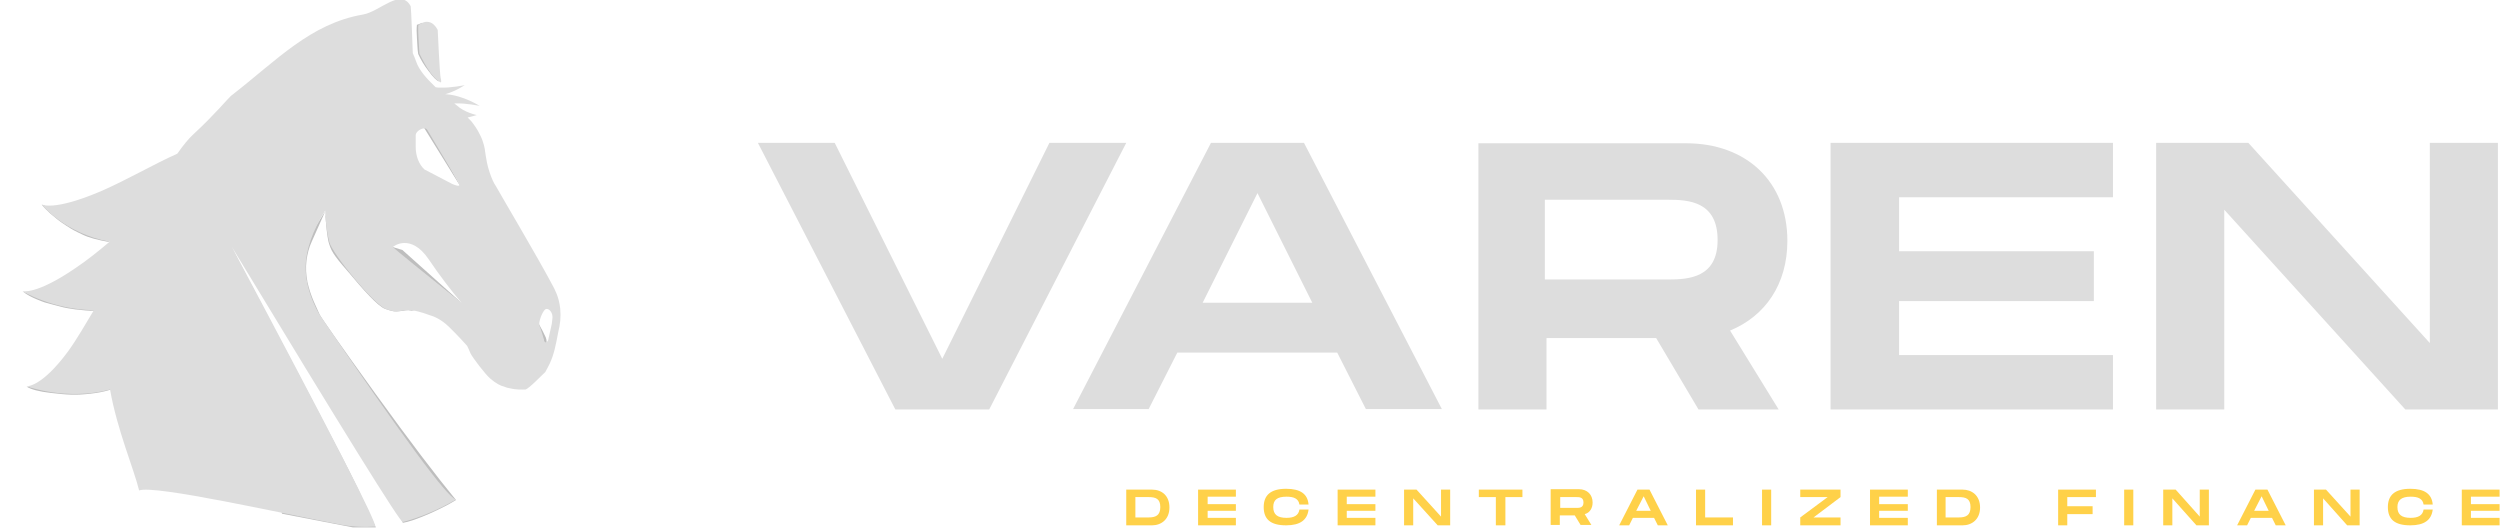
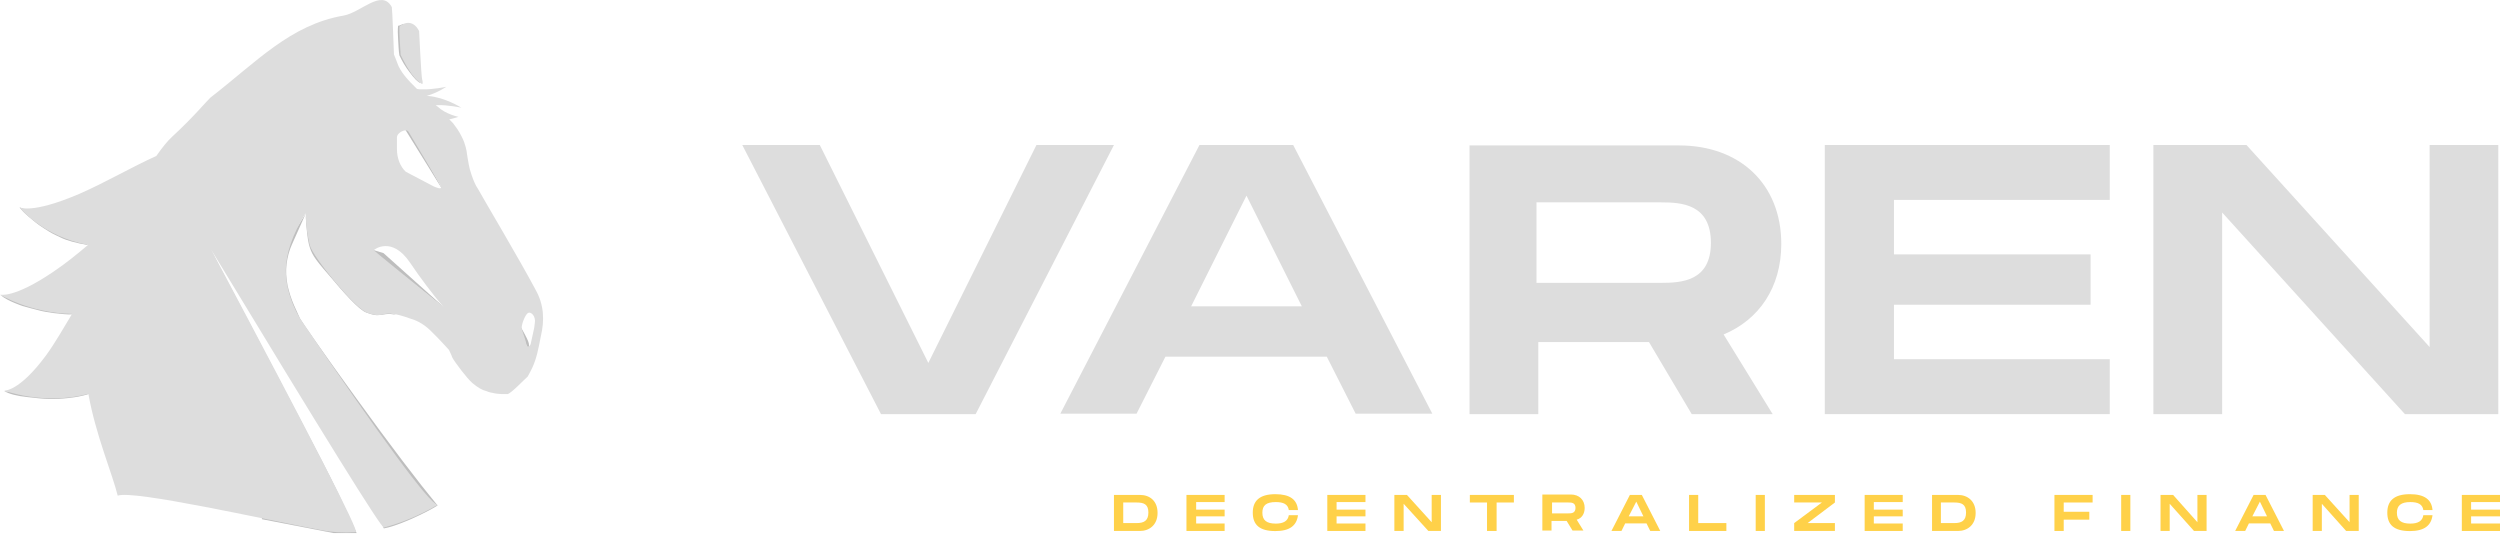
- <svg xmlns="http://www.w3.org/2000/svg" version="1.1" id="Ebene_1" x="0px" y="0px" viewBox="0 0 602 127" style="enable-background:new 0 0 602 127;" xml:space="preserve">
-   <style type="text/css">
- 	.st0{fill:#FFD149;}
- 	.st1{fill-rule:evenodd;clip-rule:evenodd;fill:#BEBEBE;}
- 	.st2{fill:#DDDDDD;}
- </style>
-   <polygon class="st0" points="601.9,119.6 601.9,117.9 592.8,117.9 592.8,126.5 601.9,126.5 601.9,124.7 595,124.7 595,123   601.9,123 601.9,121.4 595,121.4 595,119.6 " />
-   <path class="st0" d="M580.5,119.6c1.8,0,2.9,0.5,3.1,1.9h2.2c-0.2-2.5-1.9-3.8-5.4-3.8c-3.8,0-5.4,1.6-5.4,4.4  c0,2.9,1.6,4.4,5.4,4.4c3.4,0,5.1-1.3,5.4-3.8h-2.2c-0.2,1.4-1.3,2-3.1,2c-2.2,0-3.2-0.8-3.2-2.6  C577.3,120.4,578.3,119.6,580.5,119.6z" />
-   <polygon class="st0" points="566,124.4 560.1,117.9 557.2,117.9 557.2,126.5 559.4,126.5 559.4,120 565.2,126.5 568.2,126.5   568.2,117.9 566,117.9 " />
-   <path class="st0" d="M543.1,117.9l-4.4,8.6h2.4l0.9-1.8h5.1l0.9,1.8h2.4l-4.4-8.6H543.1z M542.8,123l1.8-3.5l1.7,3.5H542.8z" />
-   <polygon class="st0" points="529.7,124.4 523.9,117.9 520.9,117.9 520.9,126.5 523.1,126.5 523.1,120 528.9,126.5 531.9,126.5   531.9,117.9 529.7,117.9 " />
-   <rect x="511.5" y="117.9" class="st0" width="2.2" height="8.6" />
-   <polygon class="st0" points="495.6,126.5 497.8,126.5 497.8,123.8 503.9,123.8 503.9,121.9 497.8,121.9 497.8,119.7 504.7,119.7   504.7,117.9 495.6,117.9 " />
-   <path class="st0" d="M472.6,117.9h-6.2v8.6h6.2c2.2,0,4.2-1.4,4.2-4.3S474.8,117.9,472.6,117.9z M471.7,124.6h-3.2v-4.9h3.2  c1.7,0,2.8,0.4,2.8,2.4S473.4,124.6,471.7,124.6z" />
-   <polygon class="st0" points="450.3,126.5 459.4,126.5 459.4,124.7 452.5,124.7 452.5,123 459.4,123 459.4,121.4 452.5,121.4   452.5,119.6 459.4,119.6 459.4,117.9 450.3,117.9 " />
-   <polygon class="st0" points="433.5,119.7 440.1,119.7 433.5,124.6 433.5,126.5 443.2,126.5 443.2,124.6 436.7,124.6 443.2,119.7   443.2,117.9 433.5,117.9 " />
-   <rect x="424.3" y="117.9" class="st0" width="2.2" height="8.6" />
-   <polygon class="st0" points="410.6,117.9 408.4,117.9 408.4,126.5 417.3,126.5 417.3,124.6 410.6,124.6 " />
-   <path class="st0" d="M394.3,117.9l-4.4,8.6h2.4l0.9-1.8h5.1l0.9,1.8h2.4l-4.4-8.6H394.3z M394,123l1.8-3.5l1.7,3.5H394z" />
-   <path class="st0" d="M383.5,121c0-1.9-1.3-3.2-3.3-3.2h-6.8v8.6h2.2v-2.3h3.6l1.4,2.3h2.6l-1.6-2.6  C382.8,123.5,383.5,122.4,383.5,121z M379.6,122.3h-3.9v-2.6h3.9c0.7,0,1.7,0,1.7,1.3C381.3,122.3,380.3,122.3,379.6,122.3z" />
-   <polygon class="st0" points="356.1,119.7 360.2,119.7 360.2,126.5 362.5,126.5 362.5,119.7 366.6,119.7 366.6,117.9 356.1,117.9 " />
-   <polygon class="st0" points="347,124.4 341.1,117.9 338.1,117.9 338.1,126.5 340.3,126.5 340.3,120 346.2,126.5 349.2,126.5   349.2,117.9 347,117.9 " />
-   <polygon class="st0" points="322.1,126.5 331.2,126.5 331.2,124.7 324.3,124.7 324.3,123 331.2,123 331.2,121.4 324.3,121.4   324.3,119.6 331.2,119.6 331.2,117.9 322.1,117.9 " />
-   <path class="st0" d="M309.8,119.6c1.8,0,2.9,0.5,3.1,1.9h2.2c-0.2-2.5-1.9-3.8-5.4-3.8c-3.8,0-5.4,1.6-5.4,4.4  c0,2.9,1.6,4.4,5.4,4.4c3.4,0,5.1-1.3,5.4-3.8h-2.2c-0.2,1.4-1.3,2-3.1,2c-2.2,0-3.2-0.8-3.2-2.6  C306.6,120.4,307.5,119.6,309.8,119.6z" />
-   <polygon class="st0" points="288.5,126.5 297.6,126.5 297.6,124.7 290.8,124.7 290.8,123 297.6,123 297.6,121.4 290.8,121.4   290.8,119.6 297.6,119.6 297.6,117.9 288.5,117.9 " />
-   <path class="st0" d="M277.4,117.9h-6.2v8.6h6.2c2.2,0,4.2-1.4,4.2-4.3S279.7,117.9,277.4,117.9z M276.6,124.6h-3.2v-4.9h3.2  c1.7,0,2.8,0.4,2.8,2.4S278.3,124.6,276.6,124.6z" />
-   <path id="Path-34" class="st1" d="M6.4,93.1c3.1,0.5,7.3,0.3,12.6-0.5c8-1.1,11.2-3.1,12.6-3.4c1-0.2,2.4-0.2,4.4,0  c-1.9,1.5-3.9,2.6-6,3.4c-3.1,1.2-4.7,1.8-8.2,2.2s-5.5,0.3-9.7-0.2C9.5,94.3,7.5,93.8,6.4,93.1z" />
-   <path id="Path-35" class="st1" d="M5.5,70.2c2.9,1.1,5.5,1.7,7.7,1.9c3.4,0.4,4.6-0.5,7.1,0.5c1.7,0.6,2.5,1.4,2.4,2.2  c-1.2,0.1-2.7-0.1-4.6-0.3c-2.8-0.4-2.9-0.5-5.2-1.1c-2.3-0.6-2-0.5-4-1.3C7.7,71.6,6.5,71,5.5,70.2z" />
-   <path id="Path-36" class="st1" d="M10.1,49.3c2.2,0.8,4.2,1.6,6.1,2.4c2.9,1.1,3.9,1.1,5.5,2.6c1,1,2.6,2.3,4.7,4  c-2.9-0.5-5.1-1.1-6.5-1.8c-2.1-1-2.3-1.1-4-2.2c-1.7-1.1-2.5-1.8-3.8-2.9C11.2,50.6,10.5,49.9,10.1,49.3z" />
-   <path id="Path-25" class="st1" d="M90.5,127c-2.8-6.2-5.6-12.1-8.5-17.6c-2.9-5.6-8-15.3-15.4-29.3L55.7,59.5l12.2,64.2L85,127H90.5  z" />
-   <path id="Path-25-Copy" class="st1" d="M109.8,120.4c-4.6-5.6-11.1-14.1-19.4-25.6S77.6,76.9,77,75.8l-1.4-3.1  c-0.7-1.6-1.2-3.2-1.6-4.9l0-0.1c-0.3-1.6-0.4-3.2-0.2-4.9c0.2-1.6,0.6-3.2,1.3-4.7l3.3-7.4l0,0l-7.6,12.2l26.2,63  c1.3-0.2,3.4-0.9,6.4-2.2C106.3,122.4,108.4,121.3,109.8,120.4z" />
-   <path id="Path-26" class="st1" d="M78.3,50.8c0,1.4,0.7,3.1,2,5.1c2,3,9.2,12.3,11.8,14.8c1.7,1.7,4.3,3.1,7.8,4.2  c-0.9-0.1-1.4-0.2-1.6-0.2c-0.5,0-1.1,0.1-1.8,0.2c-1.6,0.2-1.9,0.1-3.7-0.5s-5.4-4.7-9-9c-3.7-4.2-4.1-5.1-4.7-7.2  C78.8,56.9,78.5,54.4,78.3,50.8z" />
-   <polygon id="Path-28" class="st1" points="112.1,73.8 93.6,59.2 96.9,60.2 " />
-   <path id="Path-29" class="st1" d="M105.7,19.6l-4.1-14.1c-0.2,0.1-0.4,0.2-0.7,0.3c-0.2,0.1-0.4,0.2-0.5,0.1c-0.1,0.9-0.1,2,0,3.3  c0.1,1.3,0.1,2.6,0.3,3.8c0.6,1.3,1.4,2.7,2.5,4.1C104.3,18.6,105.1,19.4,105.7,19.6z" />
-   <polygon id="Path-30" class="st1" points="99.9,27.2 111.5,45.9 101.8,28.3 " />
-   <path id="Path-31" class="st1" d="M129.2,77.1c1.2,2,1.9,3.4,2.2,4.1s0.3,1.5,0,2.1" />
-   <path class="st2" d="M134.9,74.3c-0.3-2.8-1.3-4.6-1.9-5.7c-3.6-6.8-12.1-21.1-13.6-23.8c-0.5-0.7-1-1.8-1.5-3.3  c-0.6-1.7-0.8-3.3-0.9-3.8c-0.1-0.7-0.1-0.7-0.2-1.3c0-0.3-0.3-2.2-1.2-3.9c-0.7-1.5-1.5-2.5-2.1-3.3c-0.3-0.3-0.6-0.6-0.9-0.9  c1.3-0.3,2.2-0.6,2.2-0.6s-3-0.6-4.9-2.4c-0.1-0.1-0.3-0.2-0.5-0.4c0.1,0,0.1,0,0.2,0c2.6-0.1,5.9,0.6,5.9,0.6s-3.9-2.5-8-2.8  c-0.1,0-0.2,0-0.3,0c2.7-0.8,4.7-2.2,4.7-2.2s-3.3,0.7-5.9,0.6c-0.4,0-0.7,0-1.1-0.1c-2.2-2.1-4-4.1-4.7-6.2c-0.2-0.6-0.5-1.3-0.8-2  c0-0.1-0.4-11.2-0.5-11.3c-2.4-4.5-7.4,1.3-11.5,2c-12.7,2.2-20.7,11-31.8,19.6c-0.7,0.6-3.9,4.5-9.1,9.3c-1.1,1-2.4,2.6-3.8,4.6  c-6,2.7-11.9,6.2-18.3,9c-11.7,5-14.4,3.2-14.4,3.2s5.5,7,16.4,9c-2.6,2.2-5.3,4.4-8.3,6.4c-9.5,6.5-12.7,5.5-12.7,5.5  s7,4.4,17.2,4.6c-2,3.3-3.9,6.7-6.2,9.9c-6.5,8.8-10,8.4-10,8.4s9.5,3.6,20.1,0.8c1.7,9.7,5.8,19.3,7,24.3  c3.7-1.4,34.7,5.6,48.9,8.3c2.3,0.4,4.9,0.6,7.9,0.4c0.9-0.1-10.6-22.5-34.5-67.4c26.9,44.4,40.6,66.5,41.2,66.3  c3.8-1,8.1-2.7,12.8-5.4c-2.2-0.6-13.1-15.5-32.9-44.6c-2.2-3.9-3.3-7.7-3.3-11.3c0-4.1,1.6-8.7,4.7-13.7c0.1,3.1,0.5,5.6,1,7.6  c0.8,2.9,10.6,14.9,13.6,16.1c4.9,1.8,2.8-1.3,10.3,1.4c1.4,0.4,3,1.1,4.8,2.8c2.2,2.1,4.5,4.7,4.5,4.7c0.3,0.7,0.5,1,0.8,1.8  c0.5,1,3.5,5,4.8,6.1c1.3,1.1,2.4,1.7,3.3,1.9c0.7,0.3,1.3,0.4,1.4,0.4c1.6,0.4,3,0.3,3.7,0.3c0.8-0.1,4.2-3.7,4.8-4.2  c0.5-0.9,0.9-1.7,1.1-2.1c1-2.2,1.4-4.2,2-7.4C134.9,78,135.1,76.4,134.9,74.3z M100.1,32.6c0-1.2,2.3-2.3,2.8-1.3l7.1,11.9  c1.2,1.8,0.6,1.8-1.1,1.1l-6.7-3.5c-1.3-1.2-2.1-3.2-2.1-5.4V32.6z M94.6,59.5c0.1-0.2,4.3-3.4,8.6,2.9c2.7,4,5.4,7.5,8,10.6  C102.6,66.1,94.6,59.6,94.6,59.5z M133,76.9c-0.2,1.6-0.1,0.9-0.2,1.4c-0.2,0.9-0.6,2.8-0.8,3.6c-0.3,0.7-0.9,0.7-1,0.1  c0-0.3-0.7-2.6-1.1-3.6c-0.3-0.8,0.7-3.4,1.4-3.9C132.1,74,133.3,75.3,133,76.9z" />
-   <path class="st2" d="M106,19.8c0.3,0.2,0.3-0.4,0.1-1.1c-0.2-0.7-0.7-11.4-0.7-11.5c-1.1-2.1-2.8-2.5-4.6-1.2  c-0.2,0.1-0.1,2.4,0.2,6.9C102.8,16.6,104.4,18.9,106,19.8z" />
-   <polygon class="st2" points="585.1,34.4 585.1,82.6 541.4,34.4 519.2,34.4 519.2,98.6 535.6,98.6 535.6,50.5 579.2,98.6 601.5,98.6   601.5,34.4 " />
-   <polygon class="st2" points="440.8,98.6 508.8,98.6 508.8,85.5 457.3,85.5 457.3,72.5 504.2,72.5 504.2,60.5 457.3,60.5 457.3,47.5   508.8,47.5 508.8,34.4 440.8,34.4 " />
-   <path class="st2" d="M430.4,58c0-14.3-9.9-23.5-24.4-23.5h-50v64.1h16.4V81.4h26.4L409,98.6h19.3l-11.7-19  C425.1,76.1,430.4,68.4,430.4,58z M401.7,67.3l-29.7,0V48.1h29.1h0.2l0.4,0c4.9,0,11.9,0.4,11.9,9.7  C413.6,66.9,406.6,67.3,401.7,67.3z" />
-   <path class="st2" d="M291.6,34.4l-33.2,64.1h18.2l6.9-13.6H322l6.9,13.6h18.3L314,34.4H291.6z M289.6,72.9l13.2-26.4L316,72.9H289.6  z" />
-   <polygon class="st2" points="252.7,34.4 226.9,86.4 201,34.4 182.5,34.4 215.6,98.6 238.2,98.6 271.2,34.4 " />
+ <svg xmlns="http://www.w3.org/2000/svg" version="1.1" id="Ebene_1" x="0px" y="0px" viewBox="0 0 2344.8 500" style="enable-background:new 0 0 2344.8 500;" xml:space="preserve">
+   <polygon style="fill:#FFD149;" points="2344.8,470.9 2344.8,464.2 2309,464.2 2309,498 2344.8,498 2344.8,491 2317.7,491   2317.7,484.3 2344.8,484.3 2344.8,478 2317.7,478 2317.7,470.9 " />
+   <path style="fill:#FFD149;" d="M2260.7,470.9c7.1,0,11.4,2,12.2,7.5h8.6c-0.8-9.8-7.5-14.9-21.2-14.9c-14.9,0-21.2,6.3-21.2,17.3  c0,11.4,6.3,17.3,21.2,17.3c13.4,0,20-5.1,21.2-14.9h-8.6c-0.8,5.5-5.1,7.9-12.2,7.9c-8.6,0-12.6-3.1-12.6-10.2  C2248.1,474.1,2252,470.9,2260.7,470.9z" />
+   <polygon style="fill:#FFD149;" points="2203.7,489.8 2180.5,464.2 2169.1,464.2 2169.1,498 2177.7,498 2177.7,472.5 2200.5,498   2212.3,498 2212.3,464.2 2203.7,464.2 " />
+   <path style="fill:#FFD149;" d="M2113.7,464.2l-17.3,33.8h9.4l3.5-7.1h20l3.5,7.1h9.4l-17.3-33.8H2113.7z M2112.5,484.3l7.1-13.8  l6.7,13.8H2112.5z" />
+   <polygon style="fill:#FFD149;" points="2061,489.8 2038.2,464.2 2026.4,464.2 2026.4,498 2035,498 2035,472.5 2057.8,498   2069.6,498 2069.6,464.2 2061,464.2 " />
+   <rect x="1989.5" y="464.2" style="fill:#FFD149;" width="8.6" height="33.8" />
+   <polygon style="fill:#FFD149;" points="1926.9,498 1935.6,498 1935.6,487.4 1959.6,487.4 1959.6,480 1935.6,480 1935.6,471.3   1962.7,471.3 1962.7,464.2 1926.9,464.2 " />
+   <path style="fill:#FFD149;" d="M1836.5,464.2h-24.4V498h24.4c8.6,0,16.5-5.5,16.5-16.9C1853,469.7,1845.2,464.2,1836.5,464.2z   M1833,490.6h-12.6v-19.3h12.6c6.7,0,11,1.6,11,9.4S1839.7,490.6,1833,490.6z" />
+   <polygon style="fill:#FFD149;" points="1748.9,498 1784.6,498 1784.6,491 1757.5,491 1757.5,484.3 1784.6,484.3 1784.6,478   1757.5,478 1757.5,470.9 1784.6,470.9 1784.6,464.2 1748.9,464.2 " />
+   <polygon style="fill:#FFD149;" points="1682.8,471.3 1708.8,471.3 1682.8,490.6 1682.8,498 1721,498 1721,490.6 1695.4,490.6   1721,471.3 1721,464.2 1682.8,464.2 " />
+   <rect x="1646.7" y="464.2" style="fill:#FFD149;" width="8.6" height="33.8" />
+   <polygon style="fill:#FFD149;" points="1592.8,464.2 1584.2,464.2 1584.2,498 1619.2,498 1619.2,490.6 1592.8,490.6 " />
+   <path style="fill:#FFD149;" d="M1528.7,464.2l-17.3,33.8h9.4l3.5-7.1h20l3.5,7.1h9.4l-17.3-33.8H1528.7z M1527.6,484.3l7.1-13.8  l6.7,13.8H1527.6z" />
+   <path style="fill:#FFD149;" d="M1486.3,476.4c0-7.5-5.1-12.6-13-12.6h-26.7v33.8h8.6v-9h14.2l5.5,9h10.2l-6.3-10.2  C1483.5,486.2,1486.3,481.9,1486.3,476.4z M1471,481.5h-15.3v-10.2h15.3c2.8,0,6.7,0,6.7,5.1C1477.6,481.5,1473.7,481.5,1471,481.5z  " />
+   <polygon style="fill:#FFD149;" points="1378.6,471.3 1394.7,471.3 1394.7,498 1403.7,498 1403.7,471.3 1419.9,471.3 1419.9,464.2   1378.6,464.2 " />
+   <polygon style="fill:#FFD149;" points="1342.8,489.8 1319.6,464.2 1307.8,464.2 1307.8,498 1316.5,498 1316.5,472.5 1339.7,498   1351.5,498 1351.5,464.2 1342.8,464.2 " />
+   <polygon style="fill:#FFD149;" points="1244.9,498 1280.7,498 1280.7,491 1253.6,491 1253.6,484.3 1280.7,484.3 1280.7,478   1253.6,478 1253.6,470.9 1280.7,470.9 1280.7,464.2 1244.9,464.2 " />
+   <path style="fill:#FFD149;" d="M1196.6,470.9c7.1,0,11.4,2,12.2,7.5h8.6c-0.8-9.8-7.5-14.9-21.2-14.9c-14.9,0-21.2,6.3-21.2,17.3  c0,11.4,6.3,17.3,21.2,17.3c13.4,0,20-5.1,21.2-14.9h-8.6c-0.8,5.5-5.1,7.9-12.2,7.9c-8.6,0-12.6-3.1-12.6-10.2  C1184,474.1,1187.5,470.9,1196.6,470.9z" />
+   <polygon style="fill:#FFD149;" points="1112.8,498 1148.6,498 1148.6,491 1121.9,491 1121.9,484.3 1148.6,484.3 1148.6,478   1121.9,478 1121.9,470.9 1148.6,470.9 1148.6,464.2 1112.8,464.2 " />
+   <path style="fill:#FFD149;" d="M1069.2,464.2h-24.4V498h24.4c8.6,0,16.5-5.5,16.5-16.9C1085.7,469.7,1078.3,464.2,1069.2,464.2z   M1066.1,490.6h-12.6v-19.3h12.6c6.7,0,11,1.6,11,9.4S1072.8,490.6,1066.1,490.6z" />
+   <path id="Path-34" style="fill-rule:evenodd;clip-rule:evenodd;fill:#BEBEBE;" d="M3.9,366.7c12.2,2,28.7,1.2,49.5-2  c31.4-4.3,44-12.2,49.5-13.4c3.9-0.8,9.4-0.8,17.3,0c-7.5,5.9-15.3,10.2-23.6,13.4c-12.2,4.7-18.5,7.1-32.2,8.6s-21.6,1.2-38.1-0.8  C16.1,371.5,8.3,369.5,3.9,366.7z" />
+   <path id="Path-35" style="fill-rule:evenodd;clip-rule:evenodd;fill:#BEBEBE;" d="M0.4,276.7c11.4,4.3,21.6,6.7,30.3,7.5  c13.4,1.6,18.1-2,27.9,2c6.7,2.4,9.8,5.5,9.4,8.6c-4.7,0.4-10.6-0.4-18.1-1.2c-11-1.6-11.4-2-20.4-4.3c-9-2.4-7.9-2-15.7-5.1  C9,282.2,4.3,279.9,0.4,276.7z" />
+   <path id="Path-36" style="fill-rule:evenodd;clip-rule:evenodd;fill:#BEBEBE;" d="M18.5,194.6c8.6,3.1,16.5,6.3,24,9.4  c11.4,4.3,15.3,4.3,21.6,10.2c3.9,3.9,10.2,9,18.5,15.7c-11.4-2-20-4.3-25.6-7.1c-8.3-3.9-9-4.3-15.7-8.6  c-6.7-4.3-9.8-7.1-14.9-11.4C22.8,199.7,20,196.9,18.5,194.6z" />
+   <path id="Path-25" style="fill-rule:evenodd;clip-rule:evenodd;fill:#BEBEBE;" d="M334.5,500c-11-24.4-22-47.6-33.4-69.2  c-11.4-22-31.4-60.1-60.5-115.2l-42.8-81l48,252.4l67.2,13H334.5z" />
+   <path id="Path-25-Copy" style="fill-rule:evenodd;clip-rule:evenodd;fill:#BEBEBE;" d="M410.4,474.1c-18.1-22-43.6-55.4-76.3-100.6  s-50.3-70.4-52.7-74.7l-5.5-12.2c-2.8-6.3-4.7-12.6-6.3-19.3v-0.4c-1.2-6.3-1.6-12.6-0.8-19.3c0.8-6.3,2.4-12.6,5.1-18.5l13-29.1  l0,0l-29.9,48l103,247.6c5.1-0.8,13.4-3.5,25.2-8.6C396.6,481.9,404.9,477.6,410.4,474.1z" />
+   <path id="Path-26" style="fill-rule:evenodd;clip-rule:evenodd;fill:#BEBEBE;" d="M286.6,200.5c0,5.5,2.8,12.2,7.9,20  c7.9,11.8,36.2,48.4,46.4,58.2c6.7,6.7,16.9,12.2,30.7,16.5c-3.5-0.4-5.5-0.8-6.3-0.8c-2,0-4.3,0.4-7.1,0.8c-6.3,0.8-7.5,0.4-14.5-2  s-21.2-18.5-35.4-35.4c-14.5-16.5-16.1-20-18.5-28.3C288.5,224.4,287.4,214.6,286.6,200.5z" />
+   <polygon id="Path-28" style="fill-rule:evenodd;clip-rule:evenodd;fill:#BEBEBE;" points="419.4,290.9 346.7,233.5 359.7,237.4 " />
+   <path id="Path-29" style="fill-rule:evenodd;clip-rule:evenodd;fill:#BEBEBE;" d="M394.3,77.8l-16.1-55.4c-0.8,0.4-1.6,0.8-2.8,1.2  c-0.8,0.4-1.6,0.8-2,0.4c-0.4,3.5-0.4,7.9,0,13c0.4,5.1,0.4,10.2,1.2,14.9c2.4,5.1,5.5,10.6,9.8,16.1  C388.8,73.9,391.9,77,394.3,77.8z" />
+   <polygon id="Path-30" style="fill-rule:evenodd;clip-rule:evenodd;fill:#BEBEBE;" points="371.5,107.7 417.1,181.2 378.9,112 " />
+   <path id="Path-31" style="fill-rule:evenodd;clip-rule:evenodd;fill:#BEBEBE;" d="M486.7,303.8c4.7,7.9,7.5,13.4,8.6,16.1  c1.2,2.8,1.2,5.9,0,8.3" />
+   <path style="fill:#DDDDDD;" d="M509.1,292.8c-1.2-11-5.1-18.1-7.5-22.4c-14.2-26.7-47.6-82.9-53.5-93.6c-2-2.8-3.9-7.1-5.9-13  c-2.4-6.7-3.1-13-3.5-14.9c-0.4-2.8-0.4-2.8-0.8-5.1c0-1.2-1.2-8.6-4.7-15.3c-2.8-5.9-5.9-9.8-8.3-13c-1.2-1.2-2.4-2.4-3.5-3.5  c5.1-1.2,8.6-2.4,8.6-2.4s-11.8-2.4-19.3-9.4c-0.4-0.4-1.2-0.8-2-1.6c0.4,0,0.4,0,0.8,0c10.2-0.4,23.2,2.4,23.2,2.4  s-15.3-9.8-31.4-11c-0.4,0-0.8,0-1.2,0c10.6-3.1,18.5-8.6,18.5-8.6s-13,2.8-23.2,2.4c-1.6,0-2.8,0-4.3-0.4  c-8.6-8.3-15.7-16.1-18.5-24.4c-0.8-2.4-2-5.1-3.1-7.9c0-0.4-1.6-44-2-44.4c-9.4-17.7-29.1,5.1-45.2,7.9c-49.9,8.6-81.4,43.2-125,77  c-2.8,2.4-15.3,17.7-35.8,36.6c-4.3,3.9-9.4,10.2-14.9,18.1c-23.6,10.6-46.8,24.4-71.9,35.4c-46,19.7-56.6,12.6-56.6,12.6  s21.6,27.5,64.5,35.4c-10.2,8.6-20.8,17.3-32.6,25.2C12.6,280.3,0,276.3,0,276.3s27.5,17.3,67.6,18.1c-7.9,13-15.3,26.3-24.4,38.9  c-25.6,34.6-39.3,33-39.3,33s37.3,14.2,79,3.1c6.7,38.1,22.8,75.9,27.5,95.5c14.5-5.5,136.4,22,192.2,32.6c9,1.6,19.3,2.4,31.1,1.6  c3.5-0.4-41.7-88.4-135.6-264.9c105.7,174.5,159.6,261.4,162,260.6c14.9-3.9,31.8-10.6,50.3-21.2c-8.6-2.4-51.5-60.9-129.3-175.3  c-8.6-15.3-13-30.3-13-44.4c0-16.1,6.3-34.2,18.5-53.9c0.4,12.2,2,22,3.9,29.9c3.1,11.4,41.7,58.6,53.5,63.3  c19.3,7.1,11-5.1,40.5,5.5c5.5,1.6,11.8,4.3,18.9,11c8.6,8.3,17.7,18.5,17.7,18.5c1.2,2.8,2,3.9,3.1,7.1c2,3.9,13.8,19.7,18.9,24  c5.1,4.3,9.4,6.7,13,7.5c2.8,1.2,5.1,1.6,5.5,1.6c6.3,1.6,11.8,1.2,14.5,1.2c3.1-0.4,16.5-14.5,18.9-16.5c2-3.5,3.5-6.7,4.3-8.3  c3.9-8.6,5.5-16.5,7.9-29.1C509.1,307.4,509.8,301.1,509.1,292.8z M372.3,128.9c0-4.7,9-9,11-5.1l27.9,46.8c4.7,7.1,2.4,7.1-4.3,4.3  l-26.3-13.8c-5.1-4.7-8.3-12.6-8.3-21.2C372.3,139.9,372.3,128.9,372.3,128.9z M350.6,234.7c0.4-0.8,16.9-13.4,33.8,11.4  c10.6,15.7,21.2,29.5,31.4,41.7C382.1,260.6,350.6,235.1,350.6,234.7z M501.6,303.1c-0.8,6.3-0.4,3.5-0.8,5.5  c-0.8,3.5-2.4,11-3.1,14.2c-1.2,2.8-3.5,2.8-3.9,0.4c0-1.2-2.8-10.2-4.3-14.2c-1.2-3.1,2.8-13.4,5.5-15.3  C498.1,291.7,502.8,296.8,501.6,303.1z" />
+   <path style="fill:#DDDDDD;" d="M395.5,78.6c1.2,0.8,1.2-1.6,0.4-4.3c-0.8-2.8-2.8-44.8-2.8-45.2c-4.3-8.3-11-9.8-18.1-4.7  c-0.8,0.4-0.4,9.4,0.8,27.1C382.9,66,389.2,75.1,395.5,78.6z" />
+   <polygon style="fill:#DDDDDD;" points="2278.8,136 2278.8,325.5 2107,136 2019.7,136 2019.7,388.4 2084.2,388.4 2084.2,199.3   2255.6,388.4 2343.2,388.4 2343.2,136 " />
+   <polygon style="fill:#DDDDDD;" points="1711.5,388.4 1978.8,388.4 1978.8,336.9 1776.4,336.9 1776.4,285.8 1960.8,285.8   1960.8,238.6 1776.4,238.6 1776.4,187.5 1978.8,187.5 1978.8,136 1711.5,136 " />
+   <path style="fill:#DDDDDD;" d="M1670.7,228.8c0-56.2-38.9-92.4-95.9-92.4h-196.5v252h64.5v-67.6h103.8l40.1,67.6h75.9l-46-74.7  C1649.8,299.9,1670.7,269.6,1670.7,228.8z M1557.8,265.3h-116.7v-75.5h114.4h0.8h1.6c19.3,0,46.8,1.6,46.8,38.1  C1604.6,263.8,1577.1,265.3,1557.8,265.3z" />
+   <path style="fill:#DDDDDD;" d="M1125,136L994.5,388h71.5l27.1-53.5h151.3l27.1,53.5h71.9l-130.5-252H1125z M1117.2,287.3l51.9-103.8  l51.9,103.8H1117.2z" />
+   <polygon style="fill:#DDDDDD;" points="972.1,136 870.7,340.4 768.9,136 696.2,136 826.3,388.4 915.1,388.4 1044.8,136 " />
</svg>
